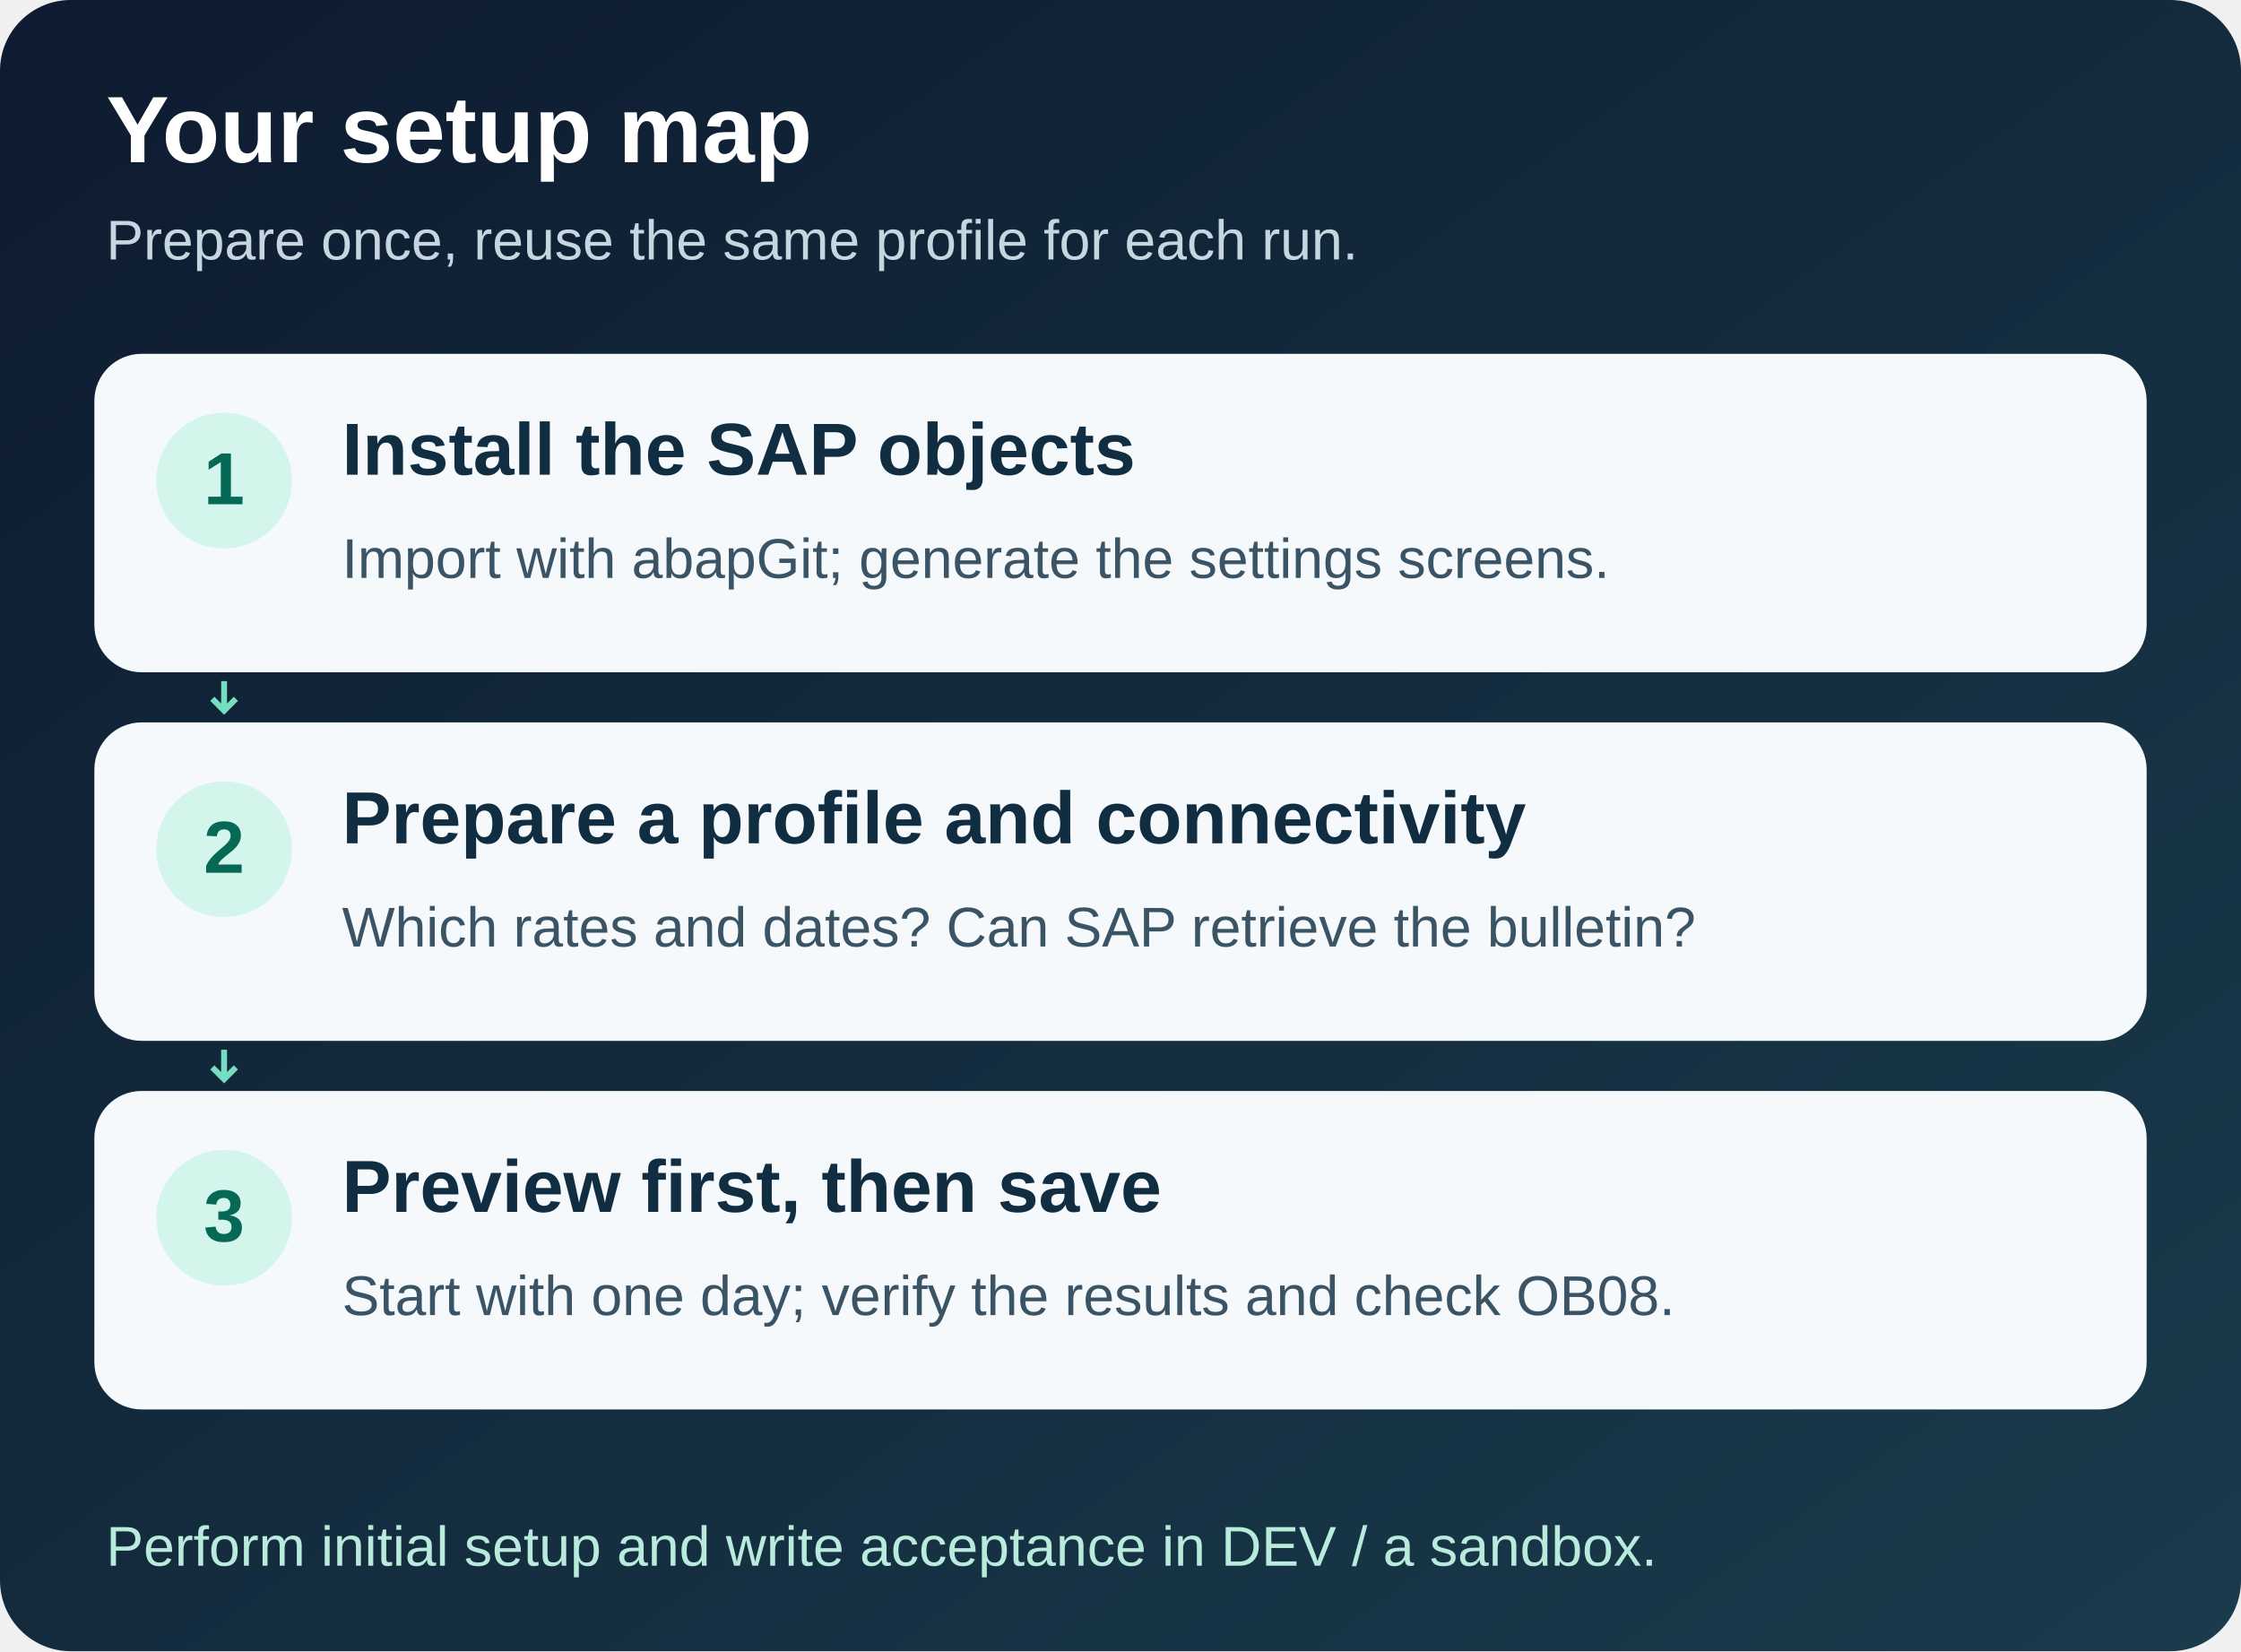
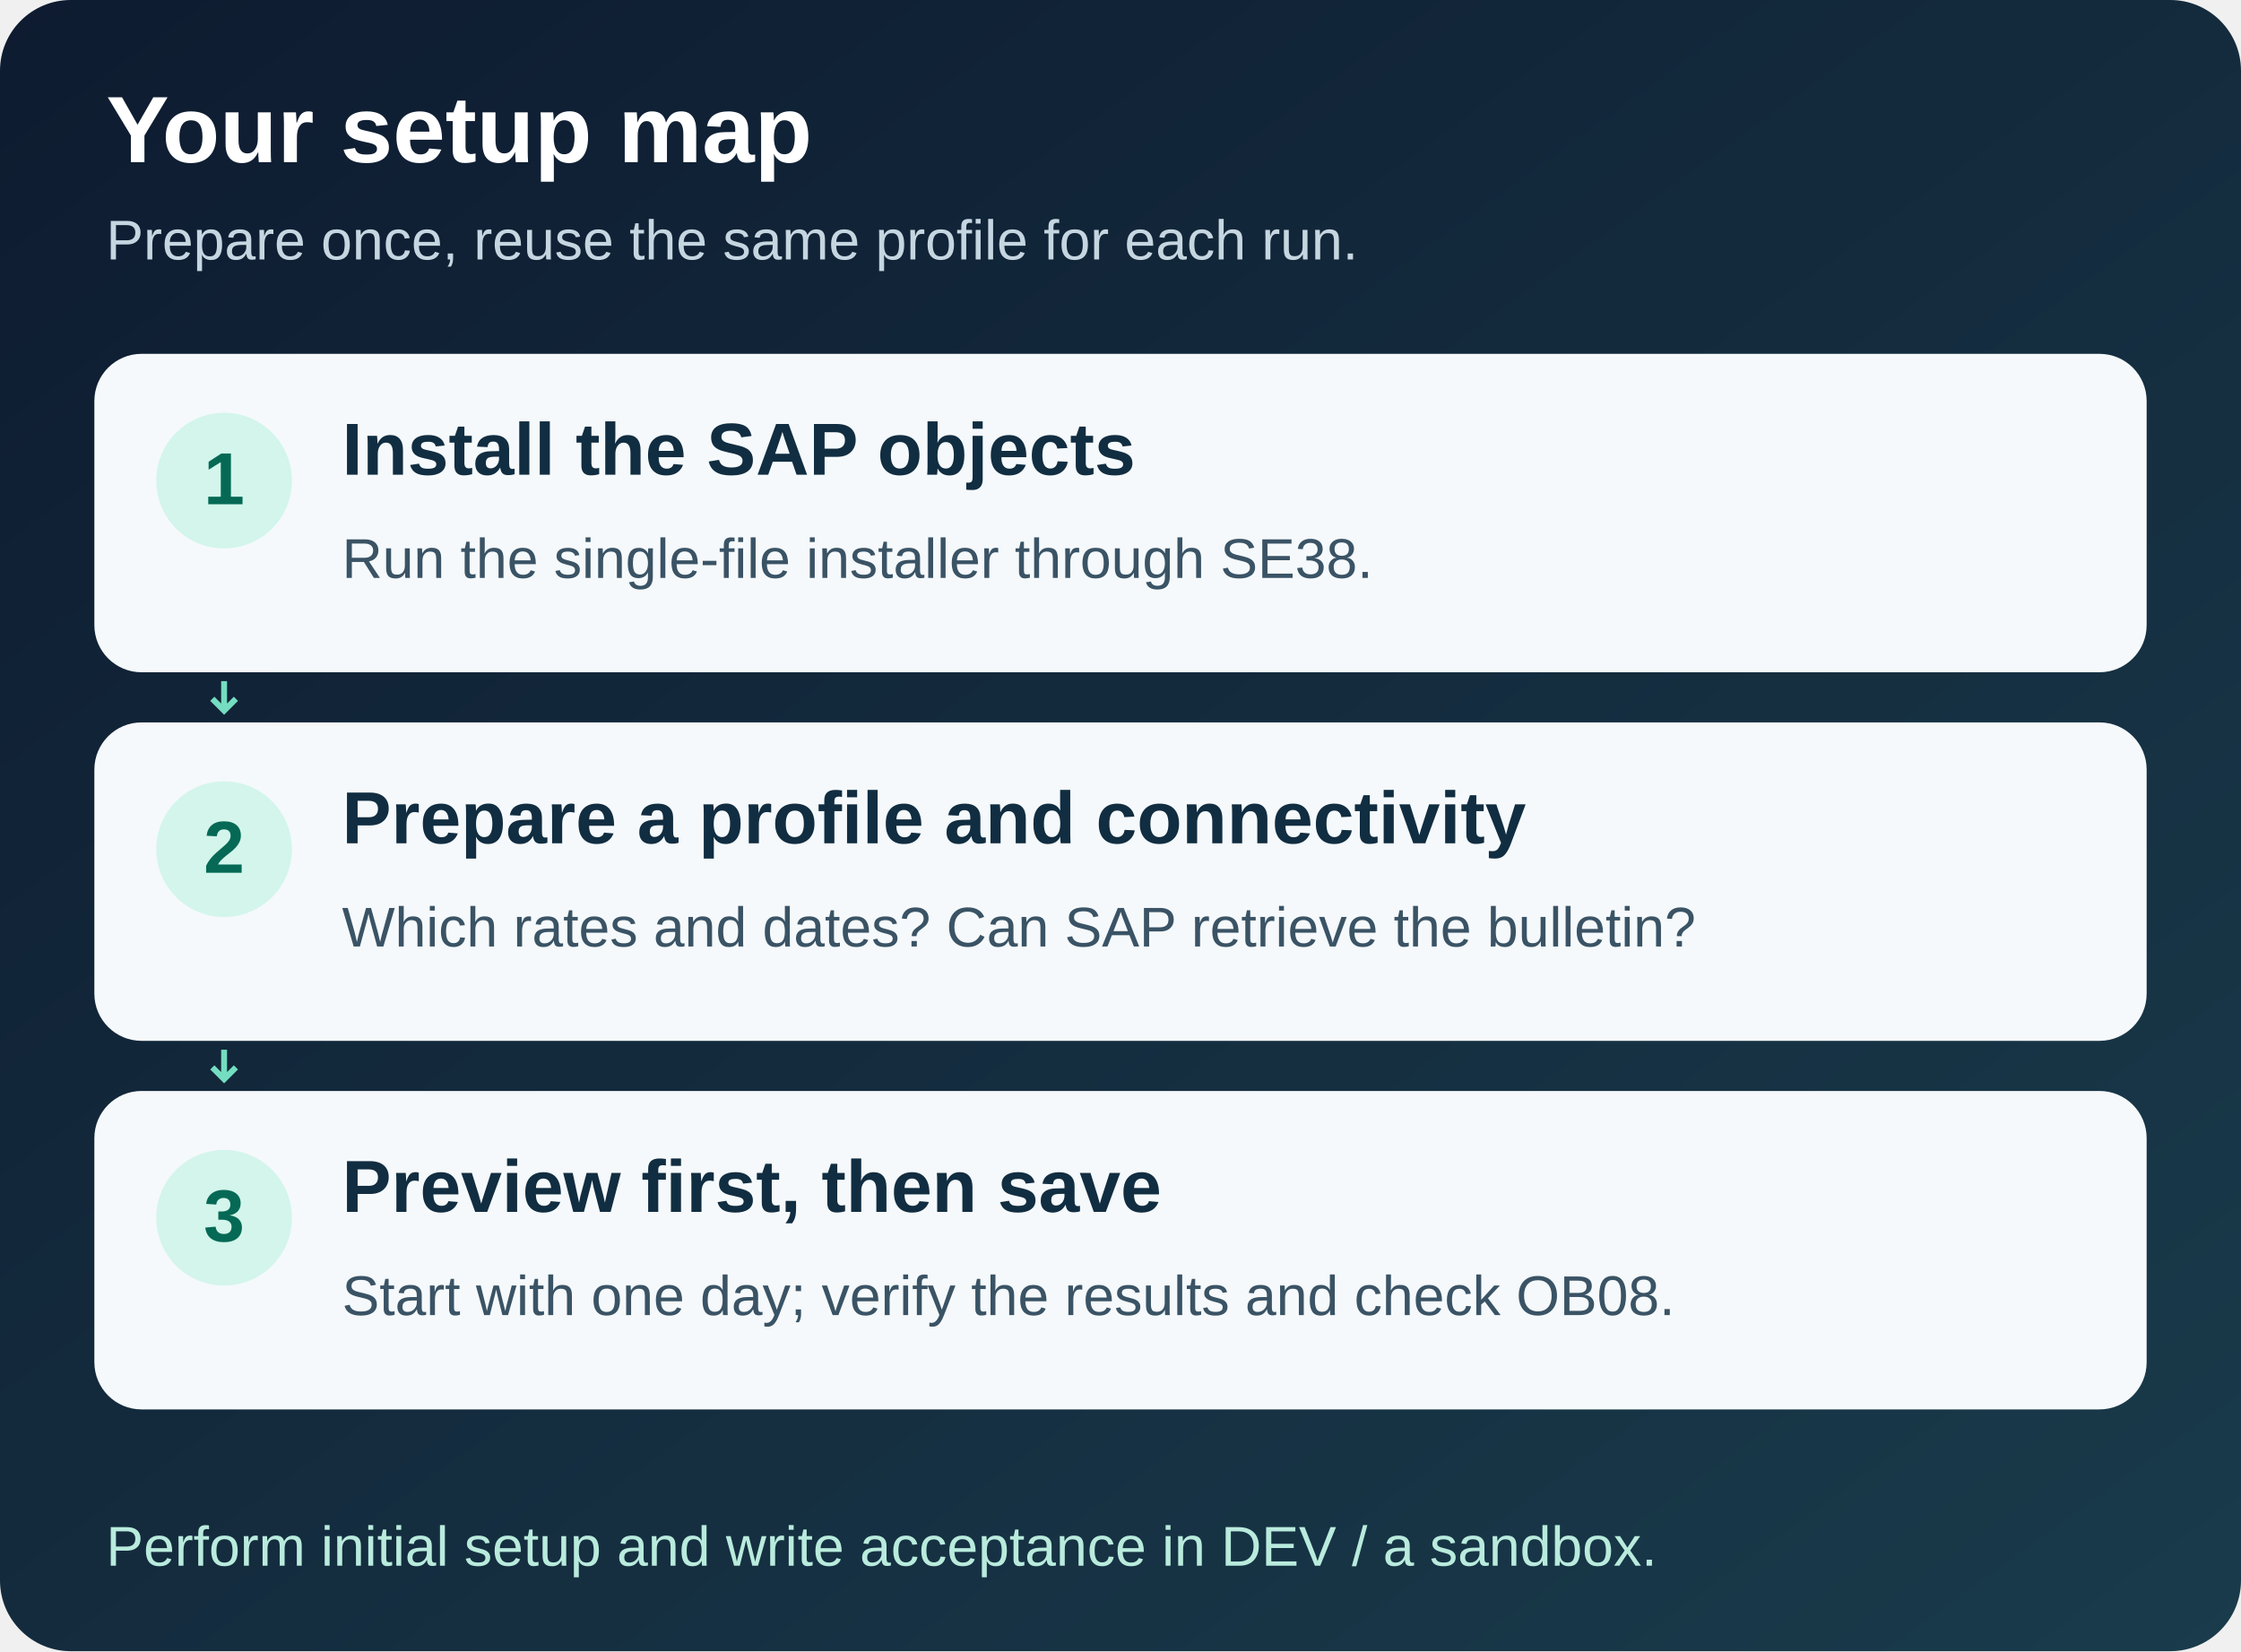
<svg xmlns="http://www.w3.org/2000/svg" width="760" height="560" viewBox="0 0 760 560" role="img" aria-labelledby="title desc">
  <defs>
    <linearGradient id="bg" x2="1" y2="1">
      <stop stop-color="#0e1b30" />
      <stop offset="1" stop-color="#193b4b" />
    </linearGradient>
  </defs>
  <rect width="760" height="560" rx="24" fill="url(#bg)" />
  <g font-family="Arial, sans-serif">
    <text x="36" y="55" fill="#fff" font-weight="700" font-size="32">Your setup map</text>
    <text x="36" y="88" fill="#c6d6e1" font-size="19">Prepare once, reuse the same profile for each run.</text>
    <rect x="32" y="120" width="696" height="108" rx="16" fill="#f5f9fb" />
    <circle cx="76" cy="163" r="23" fill="#d3f5eb" />
    <text x="76" y="171" text-anchor="middle" fill="#056955" font-size="25" font-weight="700">1</text>
    <text x="116" y="161" fill="#112d41" font-size="25" font-weight="700">Install the SAP objects</text>
-     <text x="116" y="196" fill="#3a5365" font-size="19">Import with abapGit; generate the settings screens.</text>
+     <text x="116" y="196" fill="#3a5365" font-size="19">Run the single-file installer through SE38.</text>
    <path d="M76 231v10m-4-4 4 4 4-4" stroke="#75ddc0" fill="none" stroke-width="2" />
    <rect x="32" y="245" width="696" height="108" rx="16" fill="#f5f9fb" />
    <circle cx="76" cy="288" r="23" fill="#d3f5eb" />
    <text x="76" y="296" text-anchor="middle" fill="#056955" font-size="25" font-weight="700">2</text>
    <text x="116" y="286" fill="#112d41" font-size="25" font-weight="700">Prepare a profile and connectivity</text>
    <text x="116" y="321" fill="#3a5365" font-size="19">Which rates and dates? Can SAP retrieve the bulletin?</text>
    <path d="M76 356v10m-4-4 4 4 4-4" stroke="#75ddc0" fill="none" stroke-width="2" />
    <rect x="32" y="370" width="696" height="108" rx="16" fill="#f5f9fb" />
    <circle cx="76" cy="413" r="23" fill="#d3f5eb" />
    <text x="76" y="421" text-anchor="middle" fill="#056955" font-size="25" font-weight="700">3</text>
    <text x="116" y="411" fill="#112d41" font-size="25" font-weight="700">Preview first, then save</text>
    <text x="116" y="446" fill="#3a5365" font-size="19">Start with one day; verify the results and check OB08.</text>
    <text x="36" y="531" fill="#b9ebdd" font-size="19">Perform initial setup and write acceptance in DEV / a sandbox.</text>
  </g>
</svg>
